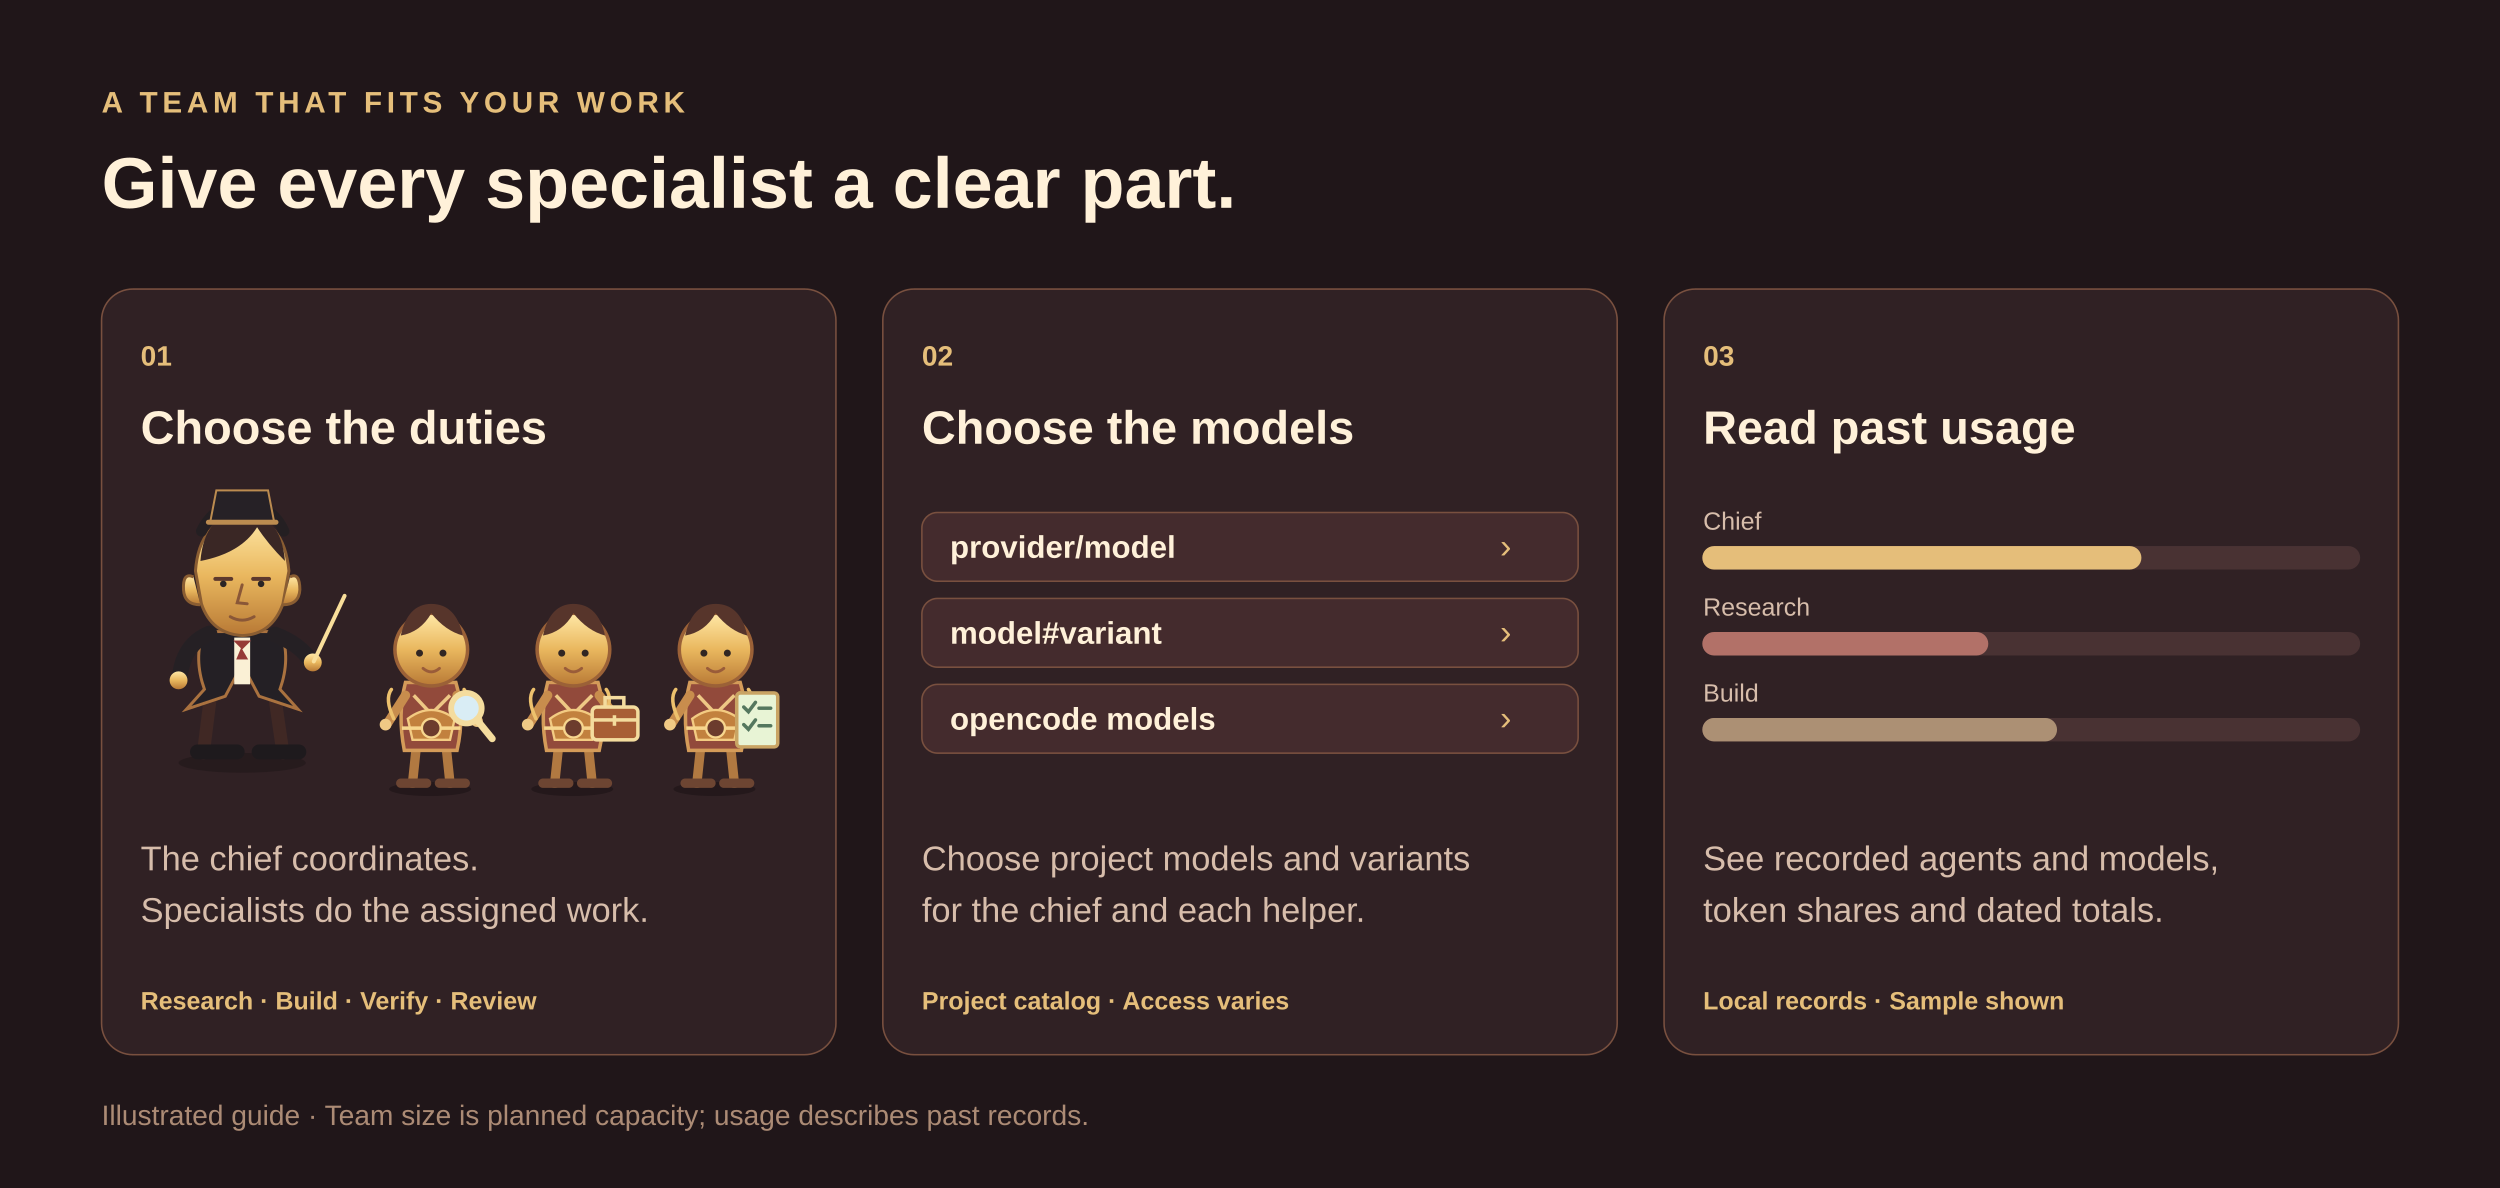
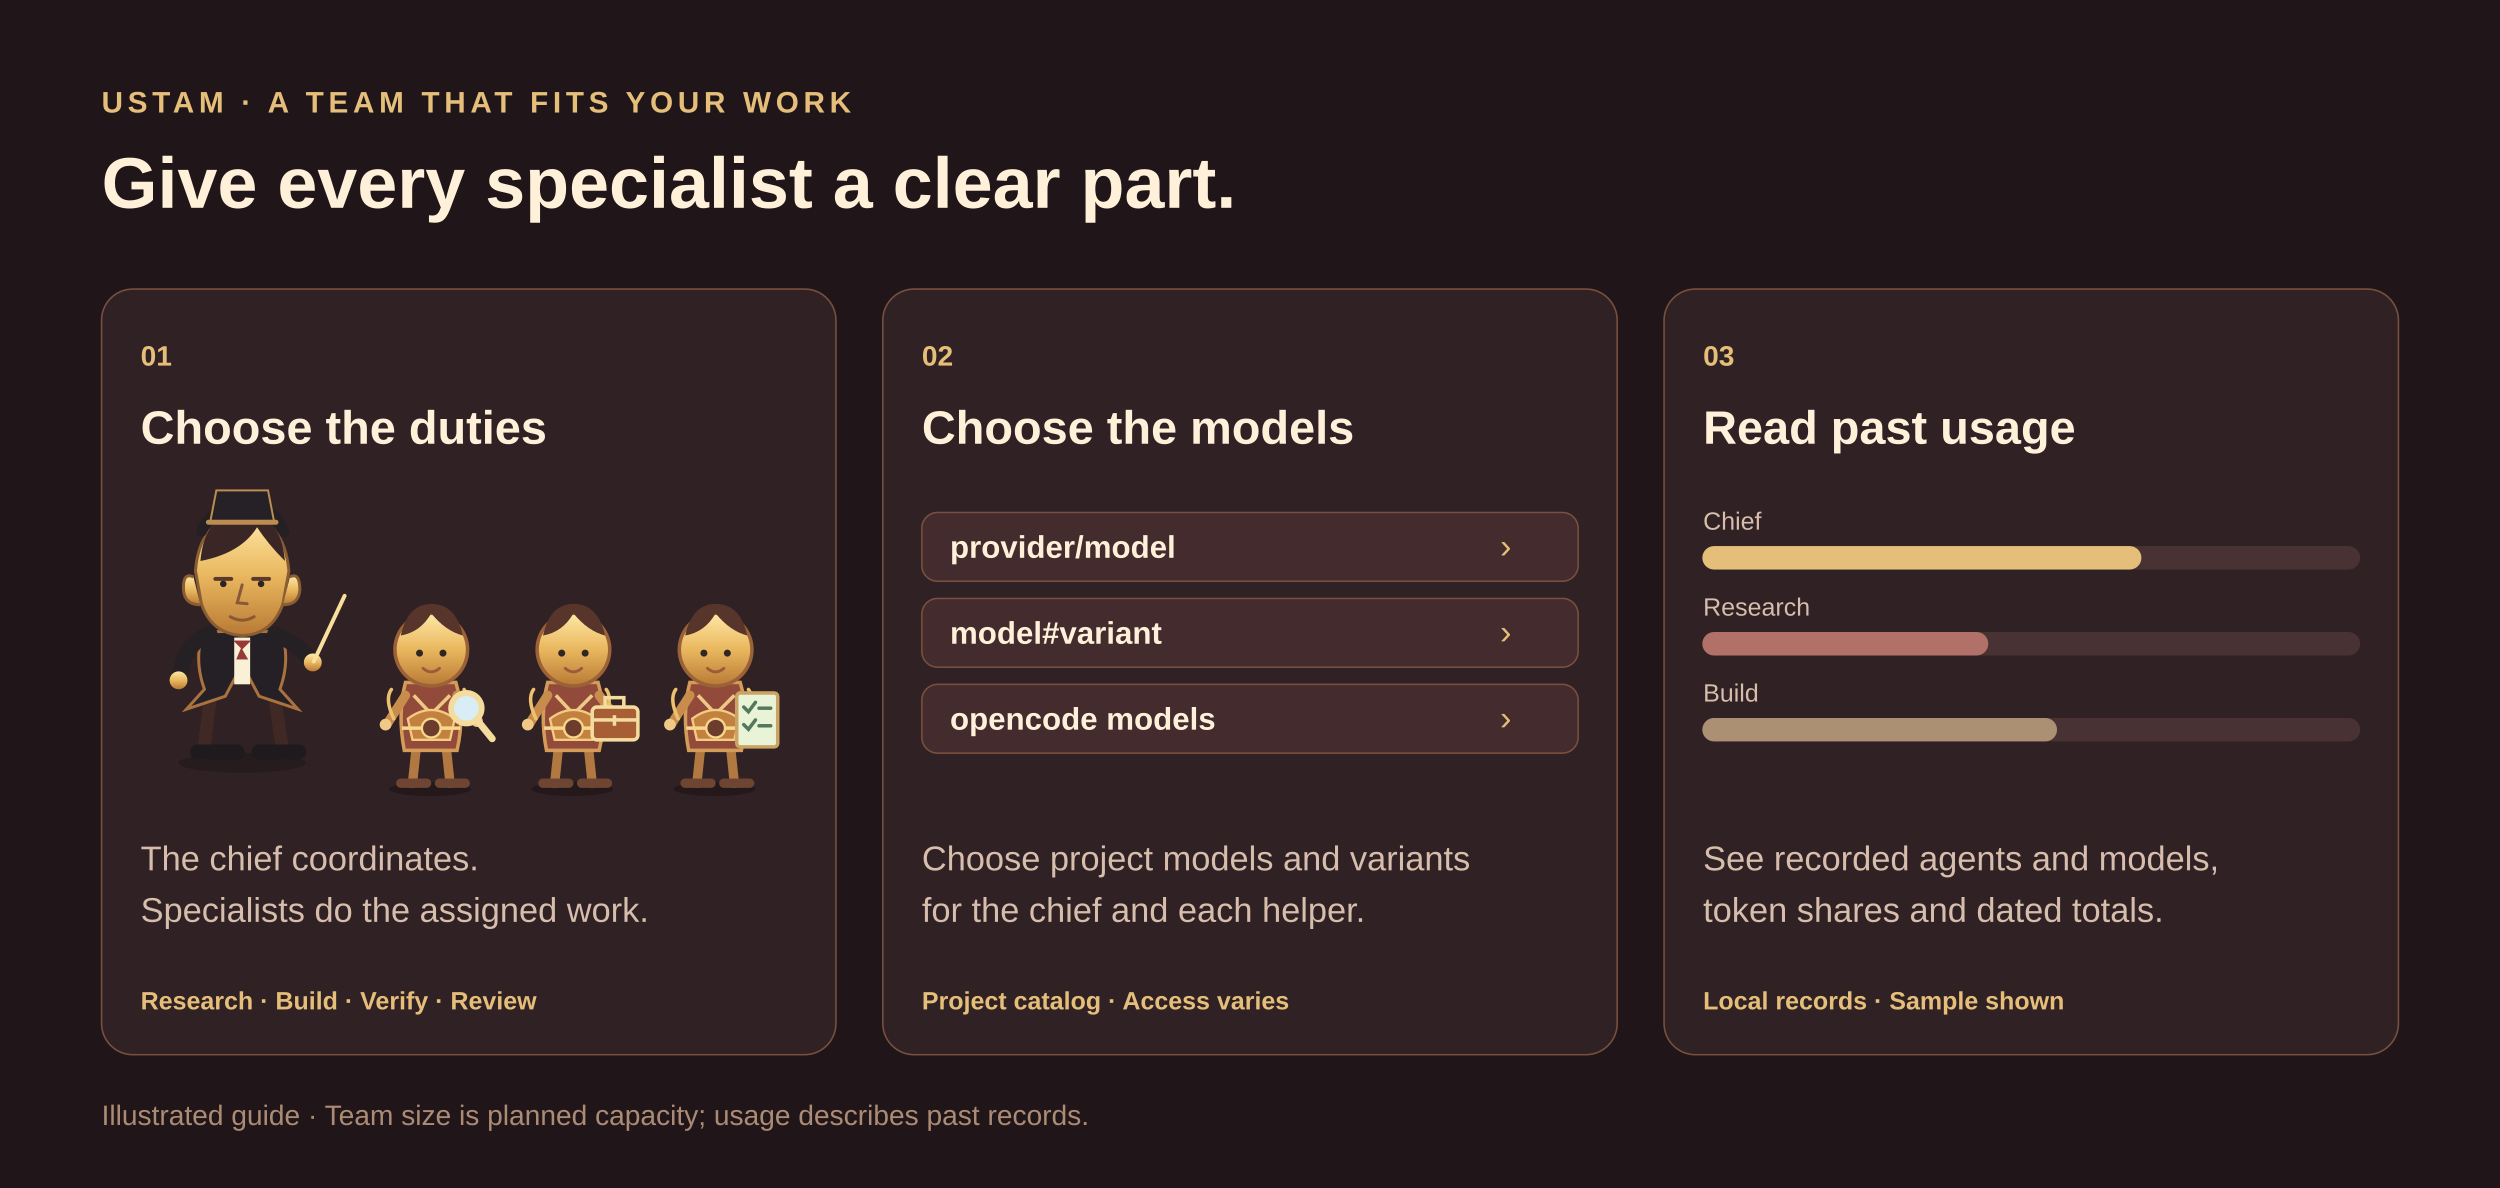
<svg xmlns="http://www.w3.org/2000/svg" xmlns:xlink="http://www.w3.org/1999/xlink" width="1600" height="760" viewBox="0 0 1600 760" role="img" aria-labelledby="title desc">
  <defs>
    <linearGradient id="background" x2="1" y2="1">
      <stop stop-color="#21191B" />
      <stop offset=".58" stop-color="#322224" />
      <stop offset="1" stop-color="#261A1B" />
    </linearGradient>
    <linearGradient id="curtain" x2="0" y2="1">
      <stop stop-color="#8D4141" />
      <stop offset=".55" stop-color="#672C32" />
      <stop offset="1" stop-color="#3D2026" />
    </linearGradient>
    <linearGradient id="floor" x2="0" y2="1">
      <stop stop-color="#79513D" />
      <stop offset="1" stop-color="#352522" />
    </linearGradient>
    <radialGradient id="light">
      <stop stop-color="#F7CA82" stop-opacity=".31" />
      <stop offset="1" stop-color="#F7CA82" stop-opacity="0" />
    </radialGradient>
    <linearGradient id="gold" x2="0" y2="1">
      <stop stop-color="#ffe8a6" />
      <stop offset=".5" stop-color="#e9b75e" />
      <stop offset="1" stop-color="#b87935" />
    </linearGradient>
    <filter id="actor-shadow" x="-30%" y="-30%" width="160%" height="170%">
      <feDropShadow dx="0" dy="11" stdDeviation="8" flood-color="#100B0C" flood-opacity=".55" />
    </filter>
    <symbol id="conductor-core" viewBox="0 0 220 300">
      <ellipse cx="110" cy="280" rx="64" ry="10" fill="#1b1315" opacity=".45" />
      <path d="M83 174 71 270M137 174l14 96" fill="none" stroke="#402824" stroke-width="13" stroke-linecap="round" />
      <path d="M65 269h40m22 0h40" stroke="#1e1a1d" stroke-width="15" stroke-linecap="round" />
      <path d="M71 148q-10 27 1 58l-18 20 39-13 17-32 17 32 39 13-18-20q11-31 1-58Z" fill="#242025" stroke="#aa723f" stroke-width="3" />
      <path d="M102 154h16v47h-16z" fill="#faf0d5" />
      <path d="m101 157 9 9 9-9m-10 7-5 12h12z" fill="#963a36" />
      <path d="M77 150q-27 11-30 46" fill="none" stroke="#252024" stroke-width="16" stroke-linecap="round" />
      <circle cx="46" cy="197" r="9" fill="url(#gold)" />
      <path d="M63 87q4-52 47-55 42 2 47 55l-6 33q-11 31-41 32-31-2-41-32Z" fill="url(#gold)" stroke="#8a5d32" stroke-width="3" />
      <path d="M61 93q-11-5-10 13 1 15 17 15m90-28q10-5 10 13-1 15-17 15" fill="url(#gold)" stroke="#8a5d32" stroke-width="3" />
      <path d="M68 77q4-48 42-49 39 1 43 49-17-17-28-34-16 26-57 34Z" fill="#3a2725" />
      <path d="M83 95h16m22 0h16" stroke="#5d392d" stroke-width="4" stroke-linecap="round" />
      <circle cx="91" cy="100" r="3.3" fill="#2b2525" />
      <circle cx="129" cy="100" r="3.3" fill="#2b2525" />
      <path d="m110 101-5 18 10 1m-17 13q12 7 24 0" fill="none" stroke="#8a5737" stroke-width="3" stroke-linecap="round" />
      <path d="M69 47q13-27 41-27 30 0 42 27" fill="none" stroke="#241f22" stroke-width="11" stroke-linecap="round" />
      <path d="M78 37h64l-6-31H84Z" fill="#262126" stroke="#bc8c50" stroke-width="2" />
      <path d="M76 38h68" stroke="#bc8c50" stroke-width="5" stroke-linecap="round" />
    </symbol>
    <symbol id="conductor" viewBox="0 0 220 300">
      <use xlink:href="#conductor-core" width="220" height="300" />
      <g id="baton-arm-static">
        <path d="M143 151q26 10 36 27" fill="none" stroke="#252024" stroke-width="16" stroke-linecap="round" />
        <circle cx="181" cy="179" r="9" fill="url(#gold)" />
        <path d="m182 178 31-66" stroke="#f9df9b" stroke-width="4" stroke-linecap="round" />
      </g>
    </symbol>
    <symbol id="musician" viewBox="0 0 120 190">
      <ellipse cx="59" cy="181" rx="35" ry="6" fill="#170f11" opacity=".5" />
      <path d="m48 138-4 38m28-38 4 38" stroke="#b17941" stroke-width="8" stroke-linecap="round" />
      <path d="M34 176h22m11 0h22" stroke="#6d4532" stroke-width="8" stroke-linecap="round" />
      <path d="M38 90q-7 27-1 58h45q7-31-1-58Z" fill="#924a3b" stroke="#d49b59" stroke-width="3" />
      <path d="m45 101 15 16 16-16" fill="none" stroke="#eec885" stroke-width="3" />
      <path d="M38 101 22 126m60-25 16 21" stroke="#c88d4d" stroke-width="8" stroke-linecap="round" />
      <circle cx="21" cy="126" r="5" fill="#efc985" />
      <circle cx="99" cy="123" r="5" fill="#efc985" />
      <circle cx="60" cy="62" r="31" fill="url(#gold)" stroke="#9b6137" stroke-width="3" />
      <path d="M34 50q6-27 26-27 21 0 27 27-15-4-27-19-9 16-26 19Z" fill="#57352b" />
      <circle cx="50" cy="65" r="3" fill="#312623" />
      <circle cx="70" cy="65" r="3" fill="#312623" />
      <path d="M53 78q7 6 14 0" fill="none" stroke="#9a5c39" stroke-width="2.5" stroke-linecap="round" />
      <path d="M40 121q20-15 40 0l-4 18H44Z" fill="#c2813e" stroke="#f3cb82" stroke-width="2" />
      <path d="M28 121q-8-17-2-25m60 25q8-17 2-25" fill="none" stroke="#edc16d" stroke-width="3" stroke-linecap="round" />
      <path d="M35 129h50" stroke="#f7d68e" stroke-width="3" />
      <circle cx="60" cy="129" r="8" fill="#6c3c2d" stroke="#f7d68e" stroke-width="2" />
    </symbol>
    <symbol id="musician-researcher" viewBox="0 0 120 190">
      <use xlink:href="#musician" width="120" height="190" />
      <circle cx="90" cy="112" r="13" fill="#d9edf5" stroke="#f4dc9e" stroke-width="5" />
      <path d="m99 122 13 16" stroke="#f4dc9e" stroke-width="6" stroke-linecap="round" />
    </symbol>
    <symbol id="musician-implementer" viewBox="0 0 120 190">
      <use xlink:href="#musician" width="120" height="190" />
      <rect x="76" y="111" width="39" height="28" rx="4" fill="#a85e35" stroke="#f4dc9e" stroke-width="3" />
      <path d="M87 111v-8h16v8m-27 11h39m-20-4v9" fill="none" stroke="#f4dc9e" stroke-width="3" />
    </symbol>
    <symbol id="musician-reviewer" viewBox="0 0 120 190">
      <use xlink:href="#musician" width="120" height="190" />
      <rect x="79" y="99" width="33" height="45" rx="3" fill="#f8ecd0" stroke="#b7774e" stroke-width="3" />
      <path d="M86 108h18m-18 8h18m-18 8h14m-14 8h18" stroke="#8a5d4a" stroke-width="2" />
    </symbol>
    <symbol id="musician-verifier" viewBox="0 0 120 190">
      <use xlink:href="#musician" width="120" height="190" />
      <rect x="78" y="99" width="35" height="46" rx="3" fill="#e8f4d5" stroke="#c9a464" stroke-width="3" />
      <path d="m84 111 4 4 6-8m-10 19 4 4 6-8m3-10h10m-10 15h10" fill="none" stroke="#54775e" stroke-width="3" stroke-linecap="round" />
    </symbol>
  </defs>
  <g font-family="Arial,Helvetica,sans-serif">
    <rect x="0" y="0" width="1600" height="760" rx="0" fill="#201619" stroke="#201619" />
-     <text x="65" y="72" font-size="19" fill="#E5BE7A" font-weight="700" letter-spacing="3">A TEAM THAT FITS YOUR WORK</text>
+     <text x="65" y="72" font-size="19" fill="#E5BE7A" font-weight="700" letter-spacing="3">USTAM · A TEAM THAT FITS YOUR WORK</text>
    <text x="65" y="133" font-size="46" fill="#FFF1D9" font-weight="700">Give every specialist a clear part.</text>
    <rect x="65" y="185" width="470" height="490" rx="20" fill="#302124" stroke="#79503F" />
    <text x="90" y="234" font-size="18" fill="#E5BE7A" font-weight="700">01</text>
    <text x="90" y="284" font-size="30" fill="#FFF1D9" font-weight="700">Choose the duties</text>
    <use xlink:href="#conductor" x="85" y="310" width="140" height="191" />
    <use xlink:href="#musician-researcher" x="231" y="369" width="90" height="143" />
    <use xlink:href="#musician-implementer" x="322" y="369" width="90" height="143" />
    <use xlink:href="#musician-verifier" x="413" y="369" width="90" height="143" />
    <text x="90" y="557" font-size="22" fill="#D7BDAB" font-weight="400">The chief coordinates.</text>
    <text x="90" y="590" font-size="22" fill="#D7BDAB" font-weight="400">Specialists do the assigned work.</text>
    <text x="90" y="646" font-size="16" fill="#E5BE7A" font-weight="700">Research · Build · Verify · Review</text>
    <rect x="565" y="185" width="470" height="490" rx="20" fill="#302124" stroke="#79503F" />
    <text x="590" y="234" font-size="18" fill="#E5BE7A" font-weight="700">02</text>
    <text x="590" y="284" font-size="30" fill="#FFF1D9" font-weight="700">Choose the models</text>
    <rect x="590" y="328" width="420" height="44" rx="10" fill="#442B2D" stroke="#79503F" />
    <text x="608" y="357" font-size="20" fill="#FFF1D9" font-weight="700">provider/model</text>
    <text x="960" y="357" font-size="22" fill="#E5BE7A" font-weight="400">›</text>
    <rect x="590" y="383" width="420" height="44" rx="10" fill="#442B2D" stroke="#79503F" />
    <text x="608" y="412" font-size="20" fill="#FFF1D9" font-weight="700">model#variant</text>
    <text x="960" y="412" font-size="22" fill="#E5BE7A" font-weight="400">›</text>
    <rect x="590" y="438" width="420" height="44" rx="10" fill="#442B2D" stroke="#79503F" />
    <text x="608" y="467" font-size="20" fill="#FFF1D9" font-weight="700">opencode models</text>
    <text x="960" y="467" font-size="22" fill="#E5BE7A" font-weight="400">›</text>
    <text x="590" y="557" font-size="22" fill="#D7BDAB" font-weight="400">Choose project models and variants</text>
    <text x="590" y="590" font-size="22" fill="#D7BDAB" font-weight="400">for the chief and each helper.</text>
    <text x="590" y="646" font-size="16" fill="#E5BE7A" font-weight="700">Project catalog · Access varies</text>
    <rect x="1065" y="185" width="470" height="490" rx="20" fill="#302124" stroke="#79503F" />
    <text x="1090" y="234" font-size="18" fill="#E5BE7A" font-weight="700">03</text>
    <text x="1090" y="284" font-size="30" fill="#FFF1D9" font-weight="700">Read past usage</text>
    <text x="1090" y="339" font-size="16" fill="#D7BDAB" font-weight="400">Chief</text>
    <rect x="1090" y="350" width="420" height="14" rx="7" fill="#493233" stroke="#493233" />
    <rect x="1090" y="350" width="280" height="14" rx="7" fill="#E5BE7A" stroke="#E5BE7A" />
    <text x="1090" y="394" font-size="16" fill="#D7BDAB" font-weight="400">Research</text>
    <rect x="1090" y="405" width="420" height="14" rx="7" fill="#493233" stroke="#493233" />
    <rect x="1090" y="405" width="182" height="14" rx="7" fill="#B27168" stroke="#B27168" />
    <text x="1090" y="449" font-size="16" fill="#D7BDAB" font-weight="400">Build</text>
    <rect x="1090" y="460" width="420" height="14" rx="7" fill="#493233" stroke="#493233" />
    <rect x="1090" y="460" width="226" height="14" rx="7" fill="#AC9074" stroke="#AC9074" />
    <text x="1090" y="557" font-size="22" fill="#D7BDAB" font-weight="400">See recorded agents and models,</text>
    <text x="1090" y="590" font-size="22" fill="#D7BDAB" font-weight="400">token shares and dated totals.</text>
    <text x="1090" y="646" font-size="16" fill="#E5BE7A" font-weight="700">Local records · Sample shown</text>
    <text x="65" y="720" font-size="18" fill="#AC8B75" font-weight="400">Illustrated guide · Team size is planned capacity; usage describes past records.</text>
  </g>
</svg>
